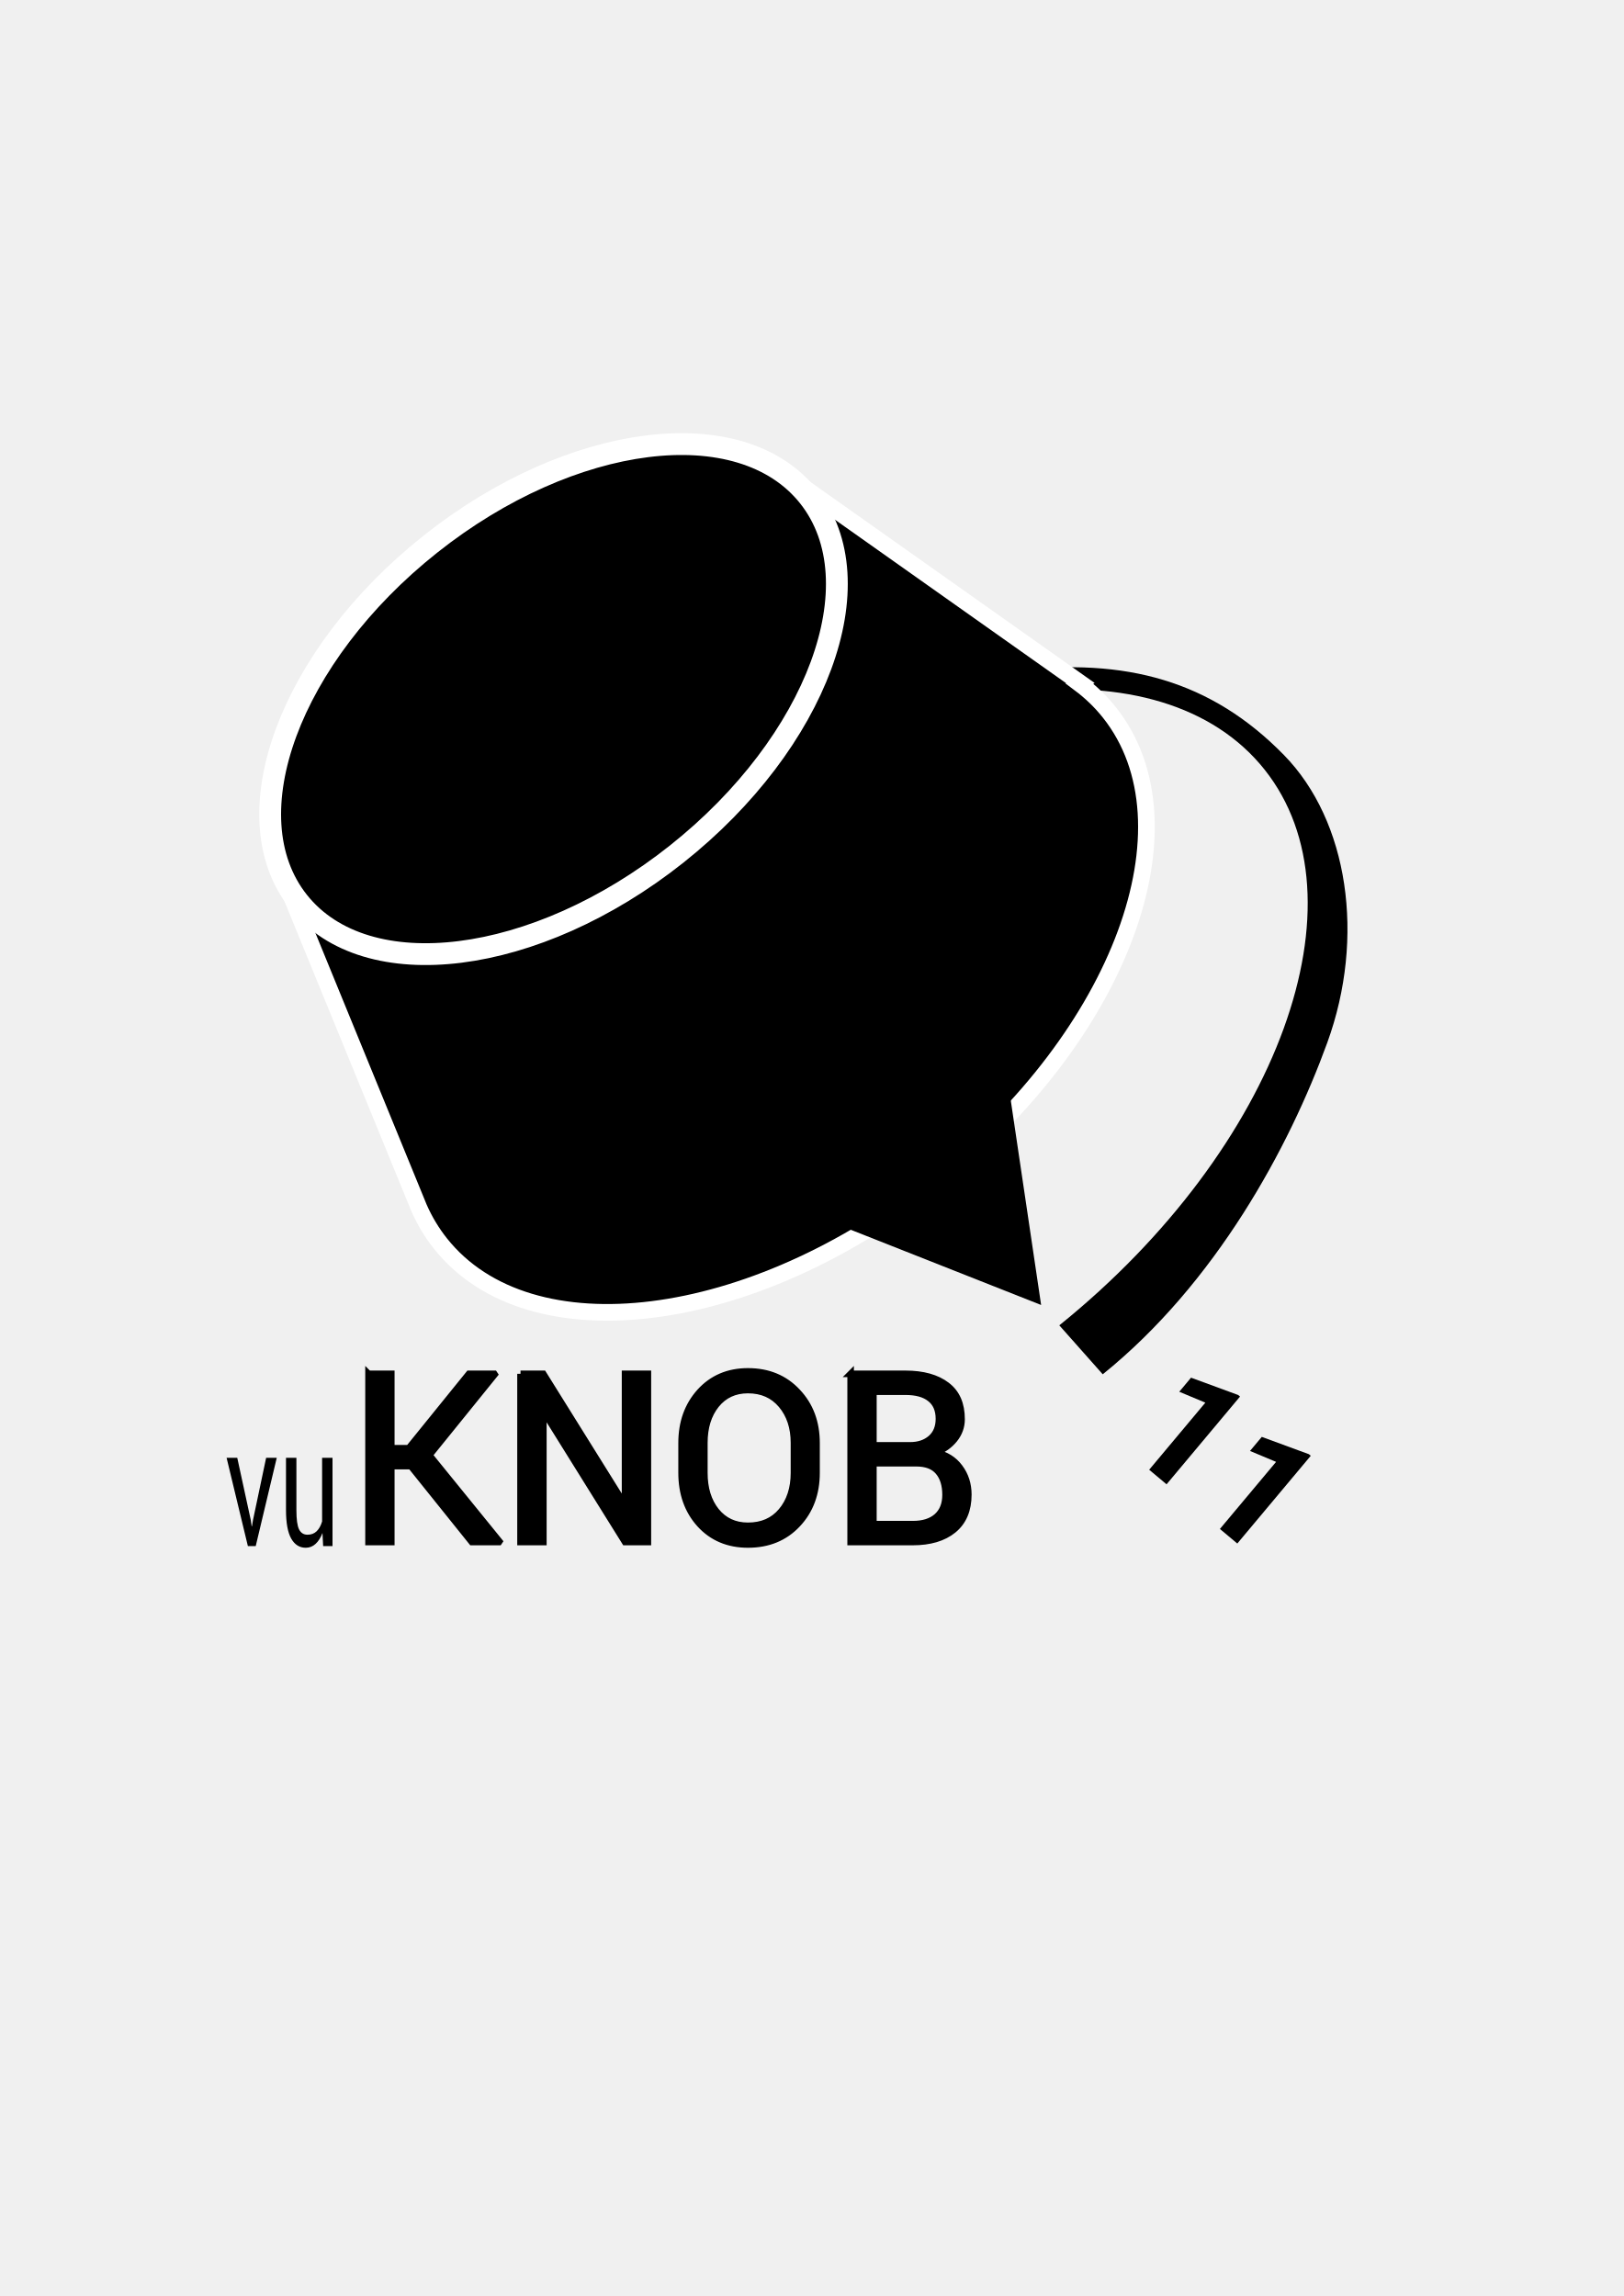
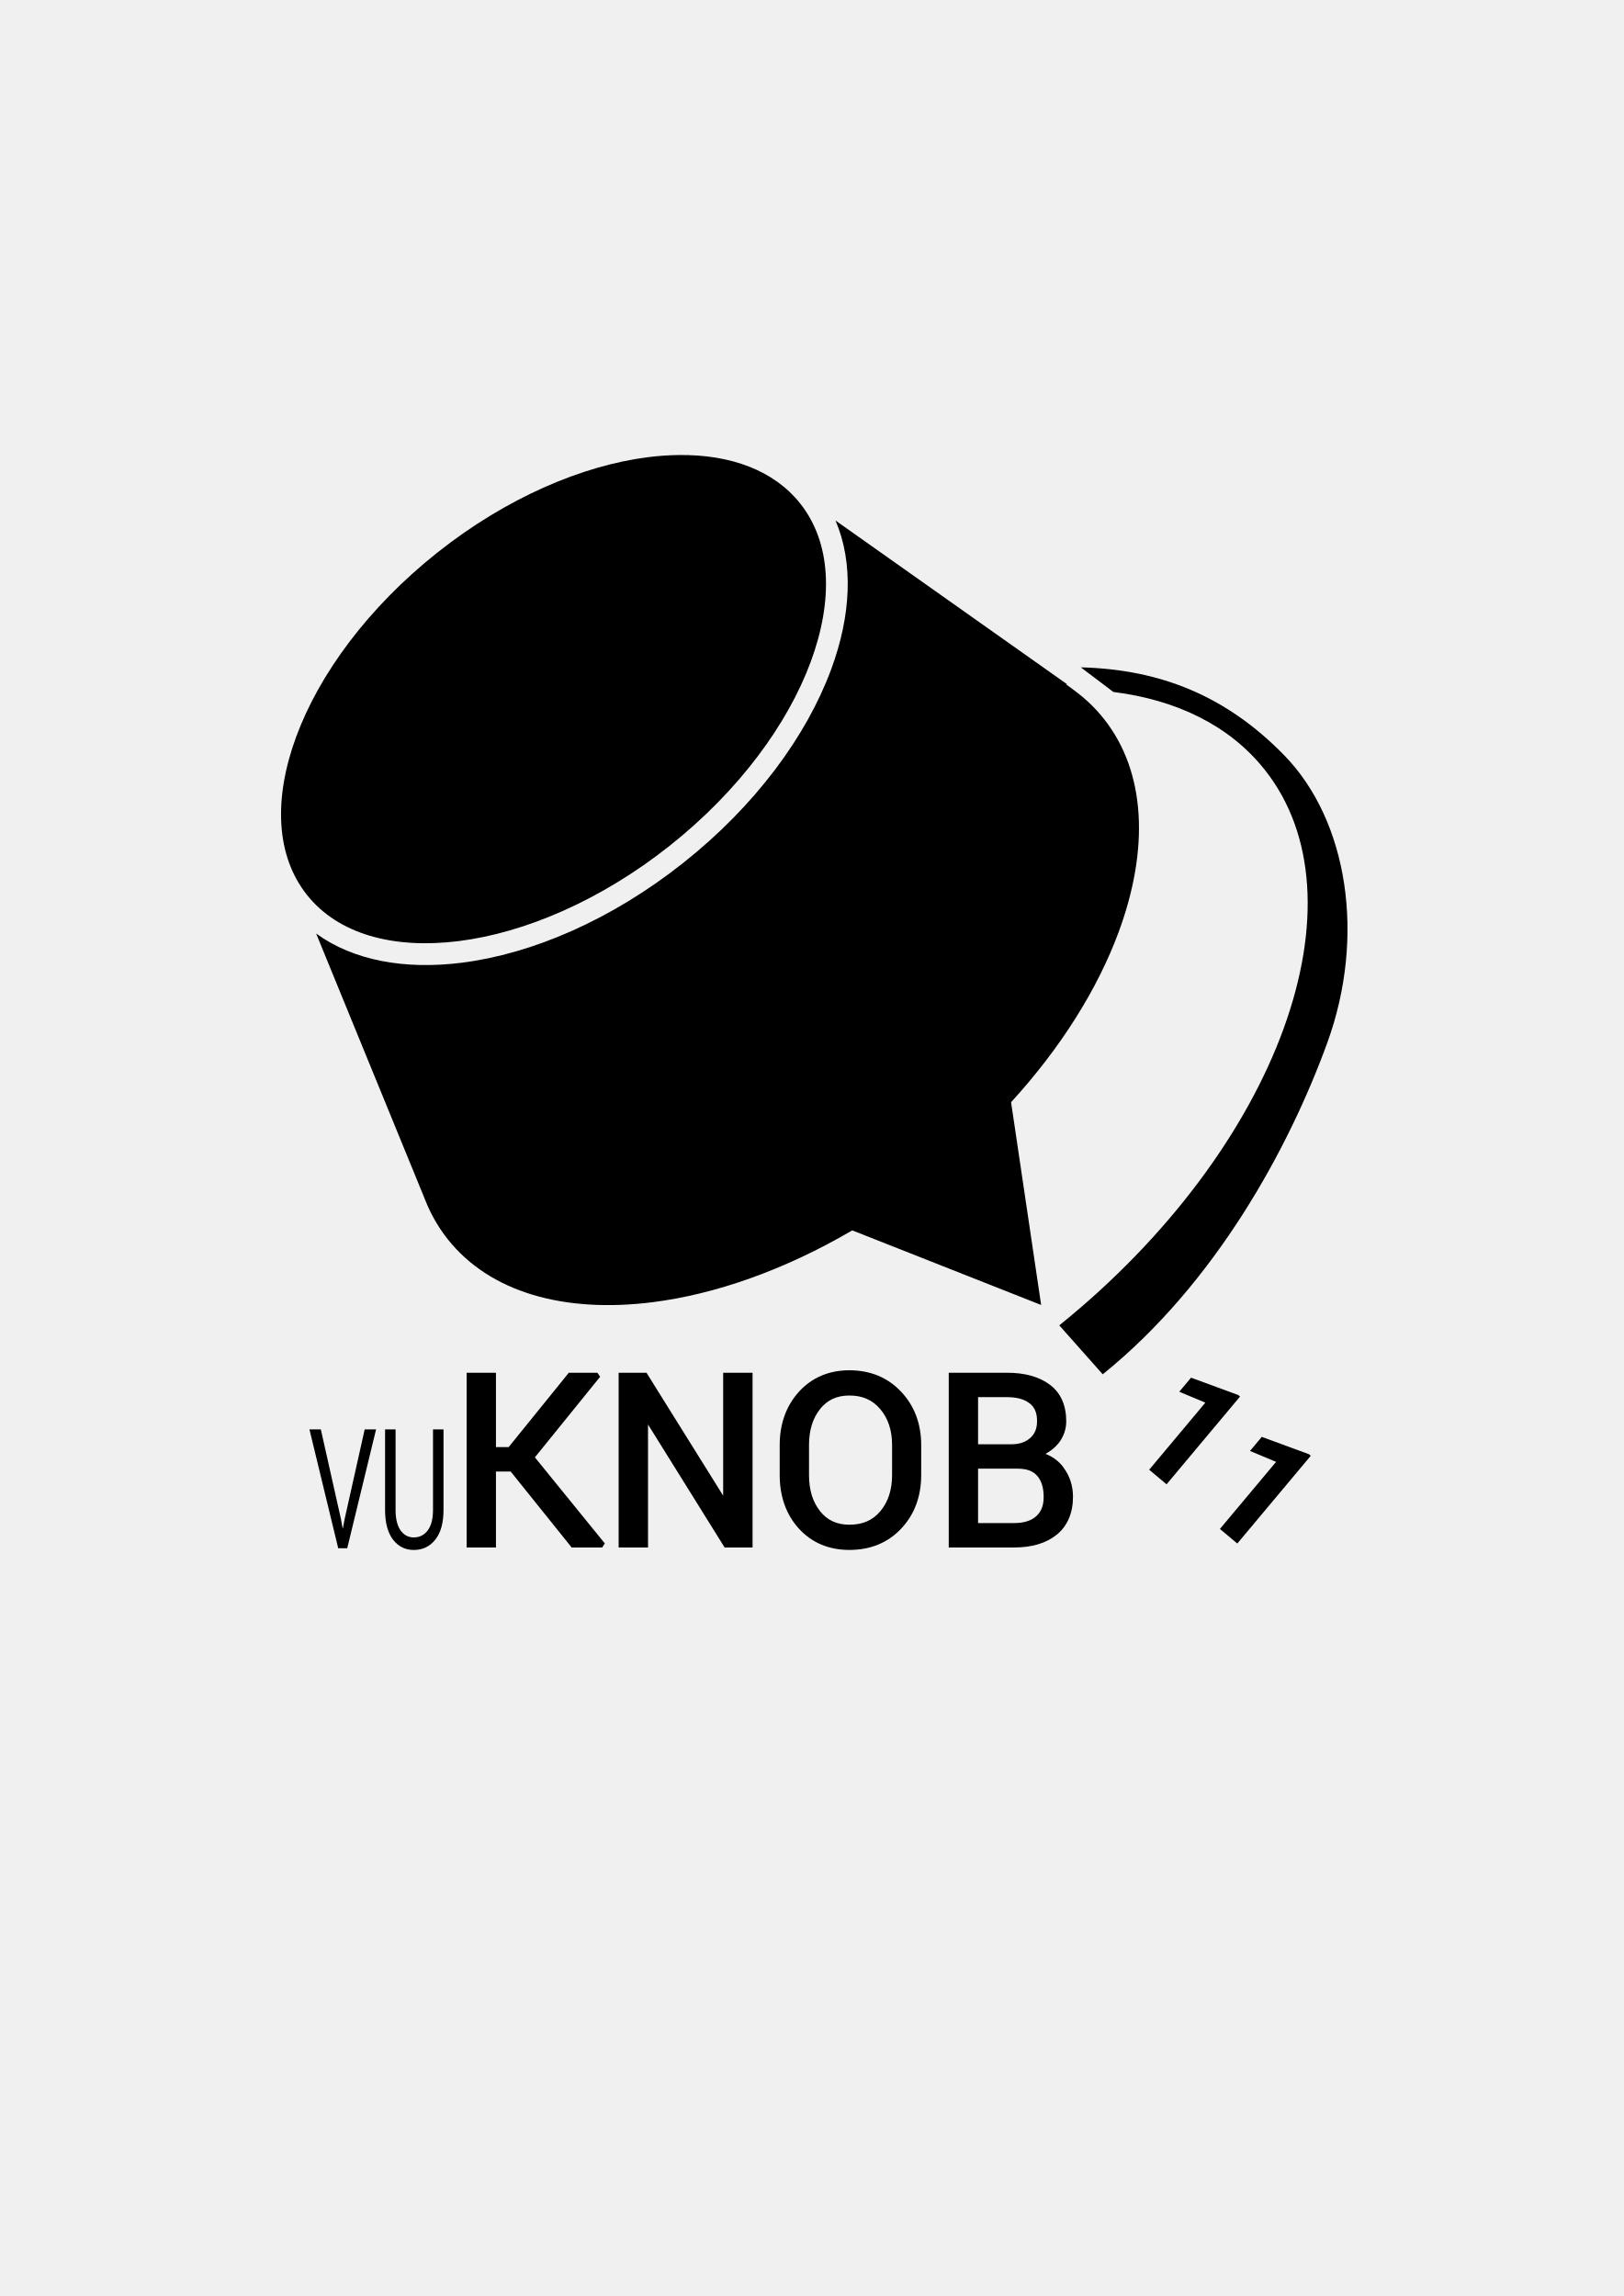
<svg xmlns="http://www.w3.org/2000/svg" width="744.094" height="1052.362" id="svg2" version="1.1">
  <defs id="defs4" />
  <g id="layer1">
-     <path style="fill:#000000;fill-opacity:1;stroke:#000000;stroke-width:3;stroke-miterlimit:4;stroke-opacity:1;stroke-dasharray:none" d="m 320.531,681.094 c -9.002,9e-5 -16.383,3.158 -22.031,9.406 -5.613,6.248 -8.375,14.048 -8.375,23.438 l 0,13.656 c 0,9.425 2.762,17.318 8.375,23.531 5.648,6.213 13.03,9.312 22.031,9.312 9.319,0 16.863,-3.1 22.688,-9.312 5.86,-6.213 8.75,-14.106 8.75,-23.531 l 0,-13.656 c -6e-5,-9.425 -2.89,-17.224 -8.75,-23.438 -5.825,-6.248 -13.368,-9.406 -22.688,-9.406 z m -173.875,1.125 0,77.094 10.438,0 0,-34.812 8.969,0 27.938,34.812 12.438,0 0.188,-0.281 -32.094,-39.531 29.938,-37 -0.188,-0.281 -11.594,0 -27.594,34.094 -8,0 0,-34.094 -10.438,0 z m 69.656,0 0,77.094 10.469,0 0,-59.469 0.281,-0.188 37.156,59.656 10.469,0 0,-77.094 -10.469,0 0,59.406 -0.375,0.094 -37.094,-59.5 -10.438,0 z m 151.281,0 0,77.094 28.438,0 c 7.837,0 14.071,-1.825 18.625,-5.531 4.589,-3.742 6.875,-9.159 6.875,-16.219 -6e-5,-4.73 -1.348,-8.935 -4.031,-12.5 -2.648,-3.565 -6.278,-5.793 -10.938,-6.781 3.565,-1.306 6.374,-3.348 8.562,-6.031 2.189,-2.718 3.312,-5.795 3.312,-9.219 -6e-5,-6.954 -2.227,-12.072 -6.781,-15.531 -4.554,-3.495 -10.889,-5.281 -18.938,-5.281 l -25.125,0 z m -47.062,7.438 c 6.425,6e-5 11.531,2.263 15.344,6.781 3.812,4.519 5.75,10.346 5.75,17.406 l 0,13.75 c -6e-5,7.166 -1.938,13.075 -5.75,17.594 -3.777,4.483 -8.884,6.688 -15.344,6.688 -6.072,0 -10.958,-2.263 -14.594,-6.781 -3.601,-4.519 -5.375,-10.369 -5.375,-17.5 l 0,-13.75 c 0,-7.06 1.774,-12.888 5.375,-17.406 3.636,-4.518 8.522,-6.781 14.594,-6.781 z m 57.5,0.75 14.688,0 c 4.942,9e-5 8.7,1.042 11.312,3.125 2.648,2.048 4.031,5.147 4.031,9.312 -6e-5,3.813 -1.221,6.784 -3.656,8.938 -2.436,2.118 -5.617,3.219 -9.5,3.219 l -16.875,0 0,-24.594 z m 0,32.781 19.594,0 c 4.589,6e-5 7.968,1.267 10.156,3.844 2.224,2.577 3.312,6.138 3.312,10.656 -6e-5,4.307 -1.321,7.604 -3.969,9.969 -2.648,2.33 -6.363,3.469 -11.094,3.469 l -18,0 0,-27.938 z" id="path3924" transform="translate(22.22336,-52.52793)" />
-     <path style="fill:#000000;fill-opacity:1;stroke:none" d="m 51.312,706.562 15.844,57.312 5.844,0 15.656,-57.312 -7.906,0 -9.781,40.406 -0.75,4.031 -0.25,0 -0.656,-4.031 -10.062,-40.406 -7.938,0 z m 44.219,0 0,33.781 c -5e-6,8.437 1.281,14.667 3.875,18.656 2.594,3.989 6.206,5.969 10.844,5.969 2.751,0 5.185,-0.841 7.281,-2.5 2.096,-1.659 3.82,-4.023 5.156,-7.094 l 0.5,8.5 6.969,0 0,-57.312 -7.75,0 0,41.312 c -0.917,2.753 -2.286,4.888 -4.094,6.406 -1.782,1.483 -4.03,2.219 -6.781,2.219 -2.83,10e-6 -4.914,-1.143 -6.25,-3.438 -1.336,-2.295 -2,-6.487 -2,-12.594 l 0,-33.906 -7.75,0 z" id="path3912" transform="matrix(0.6156376,0,0,0.7059802,72.25053,169.3568)" />
-     <path style="font-size:medium;font-style:normal;font-variant:normal;font-weight:normal;font-stretch:normal;text-indent:0;text-align:start;text-decoration:none;line-height:normal;letter-spacing:normal;word-spacing:normal;text-transform:none;direction:ltr;block-progression:tb;writing-mode:lr-tb;text-anchor:start;baseline-shift:baseline;color:#000000;fill:#000000;fill-opacity:1;stroke:none;stroke-width:10;marker:none;visibility:visible;display:inline;overflow:visible;enable-background:accumulate;font-family:Sans;-inkscape-font-specification:Sans" d="m 554.607,279.926 c -47.387,4.911 -80.121,28.982 -107.076,72.793 l 8.5,5.25 c 25.775,-41.893 60.553,-66.938 98.344,-66.938 37.791,0 72.569,25.045 98.344,66.938 25.775,41.893 42.119,100.316 42.625,165.094 l 29.951,-1.638 C 724.775,455.017 697.142,390.106 670.186,346.295 643.231,302.484 596.583,275.576 554.607,279.926 z" id="path2985-0-3" transform="matrix(0.6216736,0.7832764,-0.7832764,0.6216736,462.8737,-262.3603)" />
-     <path style="fill:#000000;fill-opacity:1;stroke:#ffffff;stroke-width:7.628;stroke-miterlimit:4;stroke-opacity:1;stroke-dasharray:none" d="m 361.781,218.781 -231.875,183.156 60.594,148 c 0.42,1.106 0.876,2.199 1.344,3.281 0.086,0.198 0.163,0.397 0.25,0.594 2.546,5.75 5.767,11.146 9.719,16.125 40.832,51.447 142.586,38.697 227.25,-28.5 84.664,-67.197 120.207,-163.397 79.375,-214.844 -4.006,-5.048 -8.614,-9.461 -13.719,-13.281 l 0.344,-0.25 -133.281,-94.281 z" id="path2985-0" />
-     <path style="fill:#000000;fill-opacity:1;stroke:none" id="path3775" d="m 267.143,279.505 -92.143,53.199 0,-106.397 z" transform="matrix(0.6216736,0.7832764,-0.7832764,0.6216736,529.9691,215.1249)" />
-     <path style="fill:#000000;fill-opacity:1;stroke:#ffffff;stroke-width:10;stroke-miterlimit:4;stroke-opacity:1;stroke-dasharray:none" id="path2985" d="m 417.143,370.219 a 90.714,149.286 0 1 1 -181.429,0 90.714,149.286 0 1 1 181.429,0 z" transform="matrix(0.6216736,0.7832764,-0.7832764,0.6216736,340.7126,-165.403)" />
-     <text xml:space="preserve" style="font-size:36px;font-style:normal;font-variant:normal;font-weight:bold;font-stretch:normal;line-height:125%;letter-spacing:0px;word-spacing:0px;fill:#000000;fill-opacity:1;stroke:none;font-family:Roboto;-inkscape-font-specification:Sans Bold" x="506.086" y="728.103" id="text3870" transform="matrix(1.569401,1.313833,-1.313833,1.569401,674.8579,-1145.768)">
-       <tspan id="tspan3872" x="506.086" y="728.103">11</tspan>
-     </text>
+     <path style="fill:#000000;fill-opacity:1;stroke:none" d="M 310.875 208.562 C 306.42 208.623 301.82 208.938 297.094 209.531 C 266.848 213.327 232.022 228.195 200.375 253.312 C 168.728 278.43 146.345 308.968 135.781 337.562 C 125.217 366.157 126.466 392.277 140.656 410.156 C 154.847 428.036 180.004 435.14 210.25 431.344 C 240.496 427.548 275.322 412.711 306.969 387.594 C 338.616 362.476 360.967 331.938 371.531 303.344 C 382.095 274.749 380.878 248.63 366.688 230.75 C 354.714 215.664 334.93 208.237 310.875 208.562 z M 382.875 238.562 C 391.291 258.171 389.95 282.302 380.906 306.781 C 369.56 337.493 346.12 369.299 313.188 395.438 C 280.255 421.576 243.955 437.204 211.469 441.281 C 185.712 444.514 162.039 440.368 144.875 427.875 L 194.438 548.969 L 194.469 549 L 194.469 549.062 C 194.86 550.092 195.296 551.137 195.75 552.188 C 195.874 552.474 195.961 552.661 196 552.75 C 198.421 558.218 201.474 563.313 205.219 568.031 C 224.581 592.426 258.666 601.924 298.938 596.875 C 327.748 593.263 359.496 582.131 390.562 563.938 L 477.125 598.125 L 463.344 505.188 C 486.268 480.133 503.054 453.156 512.625 427.25 C 526.691 389.177 525.205 353.832 505.844 329.438 C 502.05 324.657 497.702 320.48 492.844 316.844 L 488.688 313.75 L 488.938 313.562 L 382.875 238.562 z " id="path3775" />
+     <g id="g3977">
+       <g transform="translate(46.46702,-1.00684)" id="g3011">
+         <path style="fill:#000000;fill-opacity:1;stroke:none" d="m 95.344,656.177 5.219,0 9.188,40.938 0.781,4.281 0.156,0 0.812,-4.281 9.156,-40.938 5.219,0 -13.219,54.469 -4.125,0 -13.188,-54.469 z" id="path3007" />
+         <path style="fill:#000000;fill-opacity:1;stroke:none" d="m 130,656.177 4.812,0 0,36.906 c -1e-5,4.115 0.784,7.261 2.312,9.406 1.529,2.12 3.526,3.188 6.031,3.188 2.635,0 4.765,-1.067 6.375,-3.188 1.627,-2.145 2.437,-5.291 2.438,-9.406 l 0,-36.906 4.812,0 0,36.906 c -3e-5,5.936 -1.26,10.482 -3.781,13.625 -2.505,3.143 -5.794,4.719 -9.844,4.719 -3.904,0 -7.06,-1.576 -9.5,-4.719 C 131.233,703.54 130,698.994 130,693.083 l 0,-36.906 z" id="rect3002" />
+       </g>
+       <path id="path3924" d="M 389.219 628.062 C 379.866 628.063 371.978 631.425 366.062 637.969 C 360.198 644.497 357.312 652.722 357.312 662.406 L 357.312 676.062 C 357.312 685.781 360.19 694.094 366.062 700.594 C 371.981 707.104 379.873 710.406 389.219 710.406 C 398.871 710.406 406.904 707.128 413 700.625 C 419.126 694.13 422.156 685.794 422.156 676.062 L 422.156 662.406 C 422.156 652.674 419.121 644.427 413 637.938 C 406.907 631.401 398.877 628.063 389.219 628.062 z M 213.844 629.188 L 213.844 630.688 L 213.844 707.781 L 213.844 709.281 L 215.344 709.281 L 225.781 709.281 L 227.281 709.281 L 227.281 707.781 L 227.281 674.469 L 234.031 674.469 L 261.531 708.719 L 261.969 709.281 L 262.688 709.281 L 275.125 709.281 L 275.938 709.281 L 276.375 708.625 L 276.562 708.344 L 277.188 707.406 L 276.469 706.562 L 245.125 667.969 L 274.312 631.906 L 275.031 631.062 L 274.406 630.125 L 274.219 629.844 L 273.781 629.188 L 272.969 629.188 L 261.375 629.188 L 260.656 629.188 L 260.219 629.75 L 233.094 663.281 L 227.281 663.281 L 227.281 630.688 L 227.281 629.188 L 225.781 629.188 L 215.344 629.188 L 213.844 629.188 z M 283.5 629.188 L 283.5 630.688 L 283.5 707.781 L 283.5 709.281 L 285 709.281 L 295.469 709.281 L 296.969 709.281 L 296.969 707.781 L 296.969 652.906 L 331.625 708.562 L 332.062 709.281 L 332.906 709.281 L 343.375 709.281 L 344.875 709.281 L 344.875 707.781 L 344.875 630.688 L 344.875 629.188 L 343.375 629.188 L 332.906 629.188 L 331.406 629.188 L 331.406 630.688 L 331.406 685.531 L 296.719 629.906 L 296.281 629.188 L 295.438 629.188 L 285 629.188 L 283.5 629.188 z M 434.781 629.188 L 434.781 630.688 L 434.781 707.781 L 434.781 709.281 L 436.281 709.281 L 464.719 709.281 C 472.788 709.281 479.394 707.384 484.281 703.406 C 489.231 699.371 491.719 693.415 491.719 686.031 C 491.719 681.025 490.243 676.477 487.375 672.656 C 487.37 672.649 487.38 672.632 487.375 672.625 L 487.406 672.625 C 485.275 669.755 482.48 667.69 479.156 666.375 C 481.378 665.089 483.393 663.587 484.969 661.656 C 487.347 658.703 488.625 655.252 488.625 651.5 C 488.625 644.226 486.184 638.529 481.25 634.781 C 476.359 631.028 469.677 629.188 461.406 629.188 L 436.281 629.188 L 434.781 629.188 z M 389.219 639.625 C 395.291 639.625 399.86 641.672 403.406 645.875 C 406.97 650.099 408.812 655.527 408.812 662.312 L 408.812 676.062 C 408.812 682.958 406.965 688.47 403.406 692.688 C 399.902 696.847 395.338 698.844 389.219 698.844 C 383.52 698.844 379.159 696.823 375.781 692.625 L 375.812 692.625 C 372.455 688.412 370.75 682.944 370.75 676.062 L 370.75 662.312 C 370.75 655.504 372.454 650.059 375.812 645.844 L 375.781 645.844 C 379.159 641.646 383.52 639.625 389.219 639.625 z M 448.219 640.375 L 461.406 640.375 C 466.137 640.375 469.527 641.39 471.781 643.188 L 471.812 643.188 C 474.081 644.942 475.25 647.479 475.25 651.312 C 475.25 654.805 474.203 657.261 472.094 659.125 C 469.955 660.976 467.182 661.969 463.594 661.969 L 448.219 661.969 L 448.219 640.375 z M 448.219 673.156 L 466.312 673.156 C 470.626 673.156 473.46 674.287 475.312 676.469 L 475.344 676.469 C 477.279 678.712 478.281 681.879 478.281 686.156 C 478.281 690.156 477.128 692.931 474.812 695 C 472.505 697.03 469.208 698.094 464.719 698.094 L 448.219 698.094 L 448.219 673.156 z " style="fill:#000000;fill-opacity:1;stroke:none;stroke-width:3;stroke-miterlimit:4;stroke-opacity:1;stroke-dasharray:none" />
+       <path id="path2985-0-3" d="m 495.312,305.875 14.906,11.281 c 29.192,3.675 53.37,15.499 69.344,35.625 23.493,29.6 25.477,72.424 8.688,118.656 -16.79,46.233 -52.388,95.364 -102.812,136.031 l 19.906,22.438 C 557.036,588.216 590.722,526.225 608.281,477.875 625.84,429.525 617.908,376.237 588.406,346.062 562.057,319.113 532.002,306.81 495.312,305.875 z" style="font-size:medium;font-style:normal;font-variant:normal;font-weight:normal;font-stretch:normal;text-indent:0;text-align:start;text-decoration:none;line-height:normal;letter-spacing:normal;word-spacing:normal;text-transform:none;direction:ltr;block-progression:tb;writing-mode:lr-tb;text-anchor:start;baseline-shift:baseline;color:#000000;fill:#000000;fill-opacity:1;stroke:none;stroke-width:10;marker:none;visibility:visible;display:inline;overflow:visible;enable-background:accumulate;font-family:Sans;-inkscape-font-specification:Sans" />
+       <text transform="matrix(1.569401,1.313833,-1.313833,1.569401,674.8579,-1145.768)" id="text3870" y="728.103" x="506.086" style="font-size:36px;font-style:normal;font-variant:normal;font-weight:bold;font-stretch:normal;line-height:125%;letter-spacing:0px;word-spacing:0px;fill:#000000;fill-opacity:1;stroke:none;font-family:Roboto;-inkscape-font-specification:Sans Bold" xml:space="preserve">
+         <tspan y="728.103" x="506.086" id="tspan3872">11</tspan>
+       </text>
+     </g>
  </g>
</svg>
